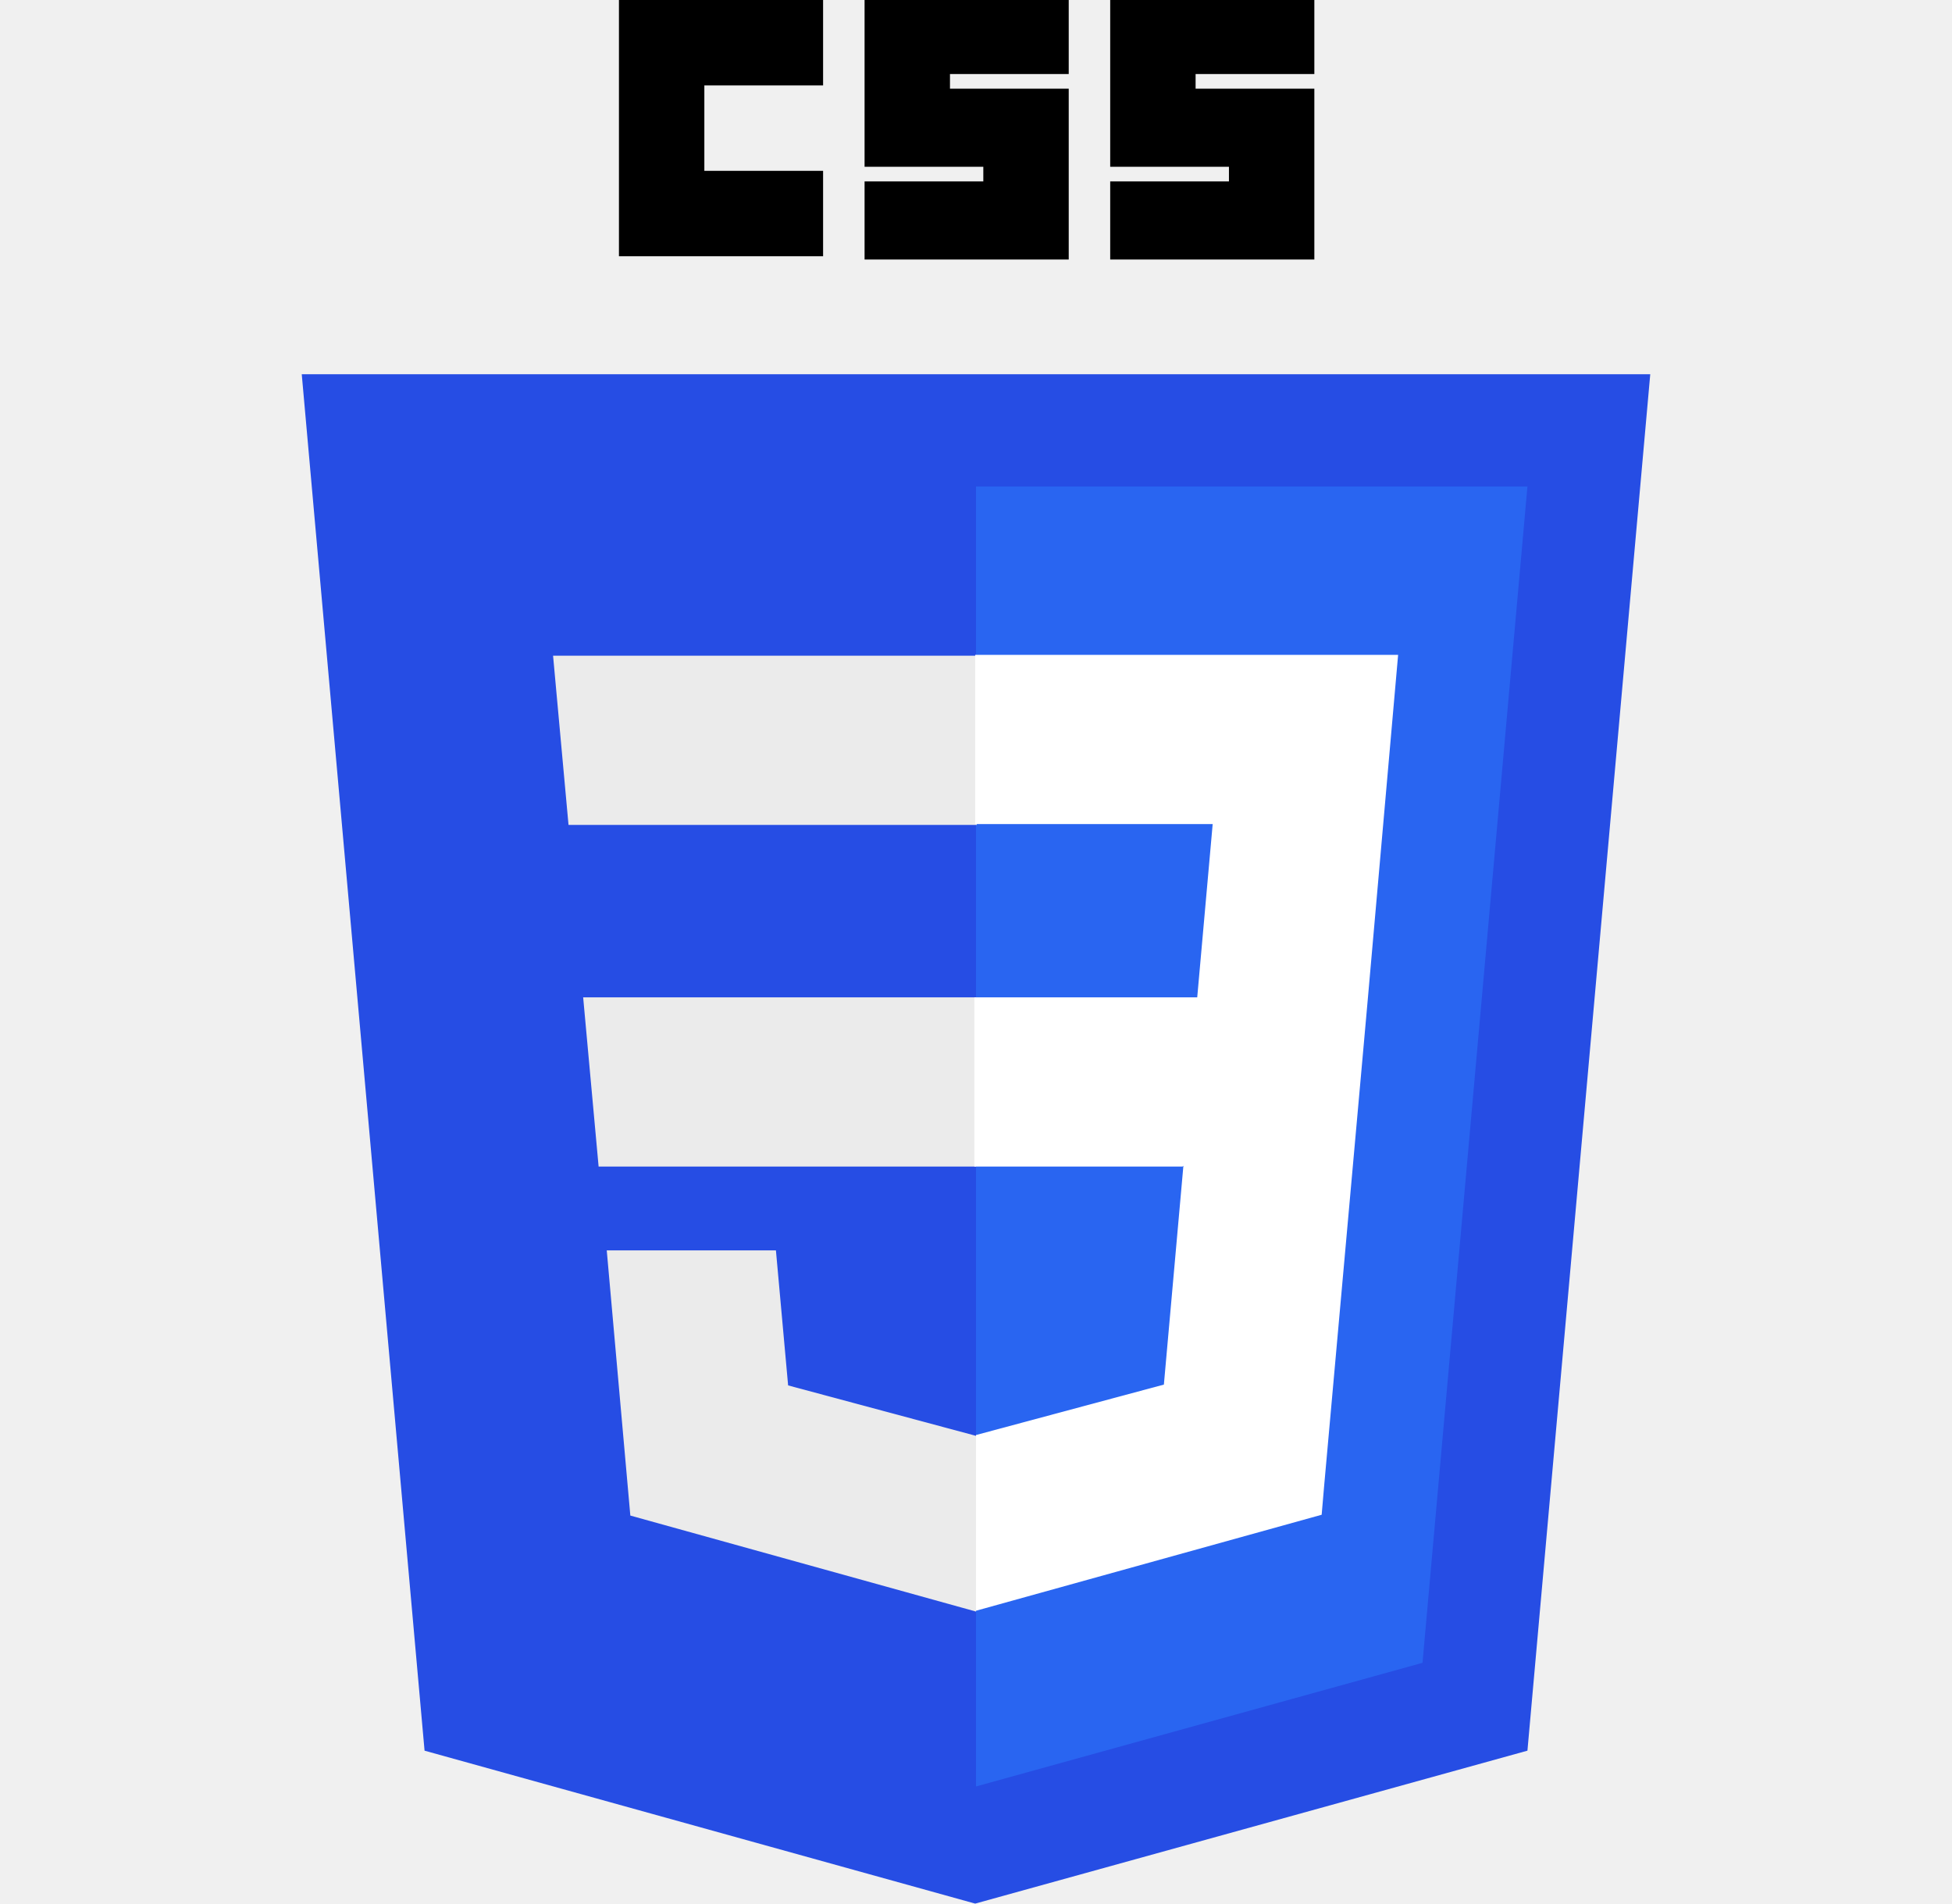
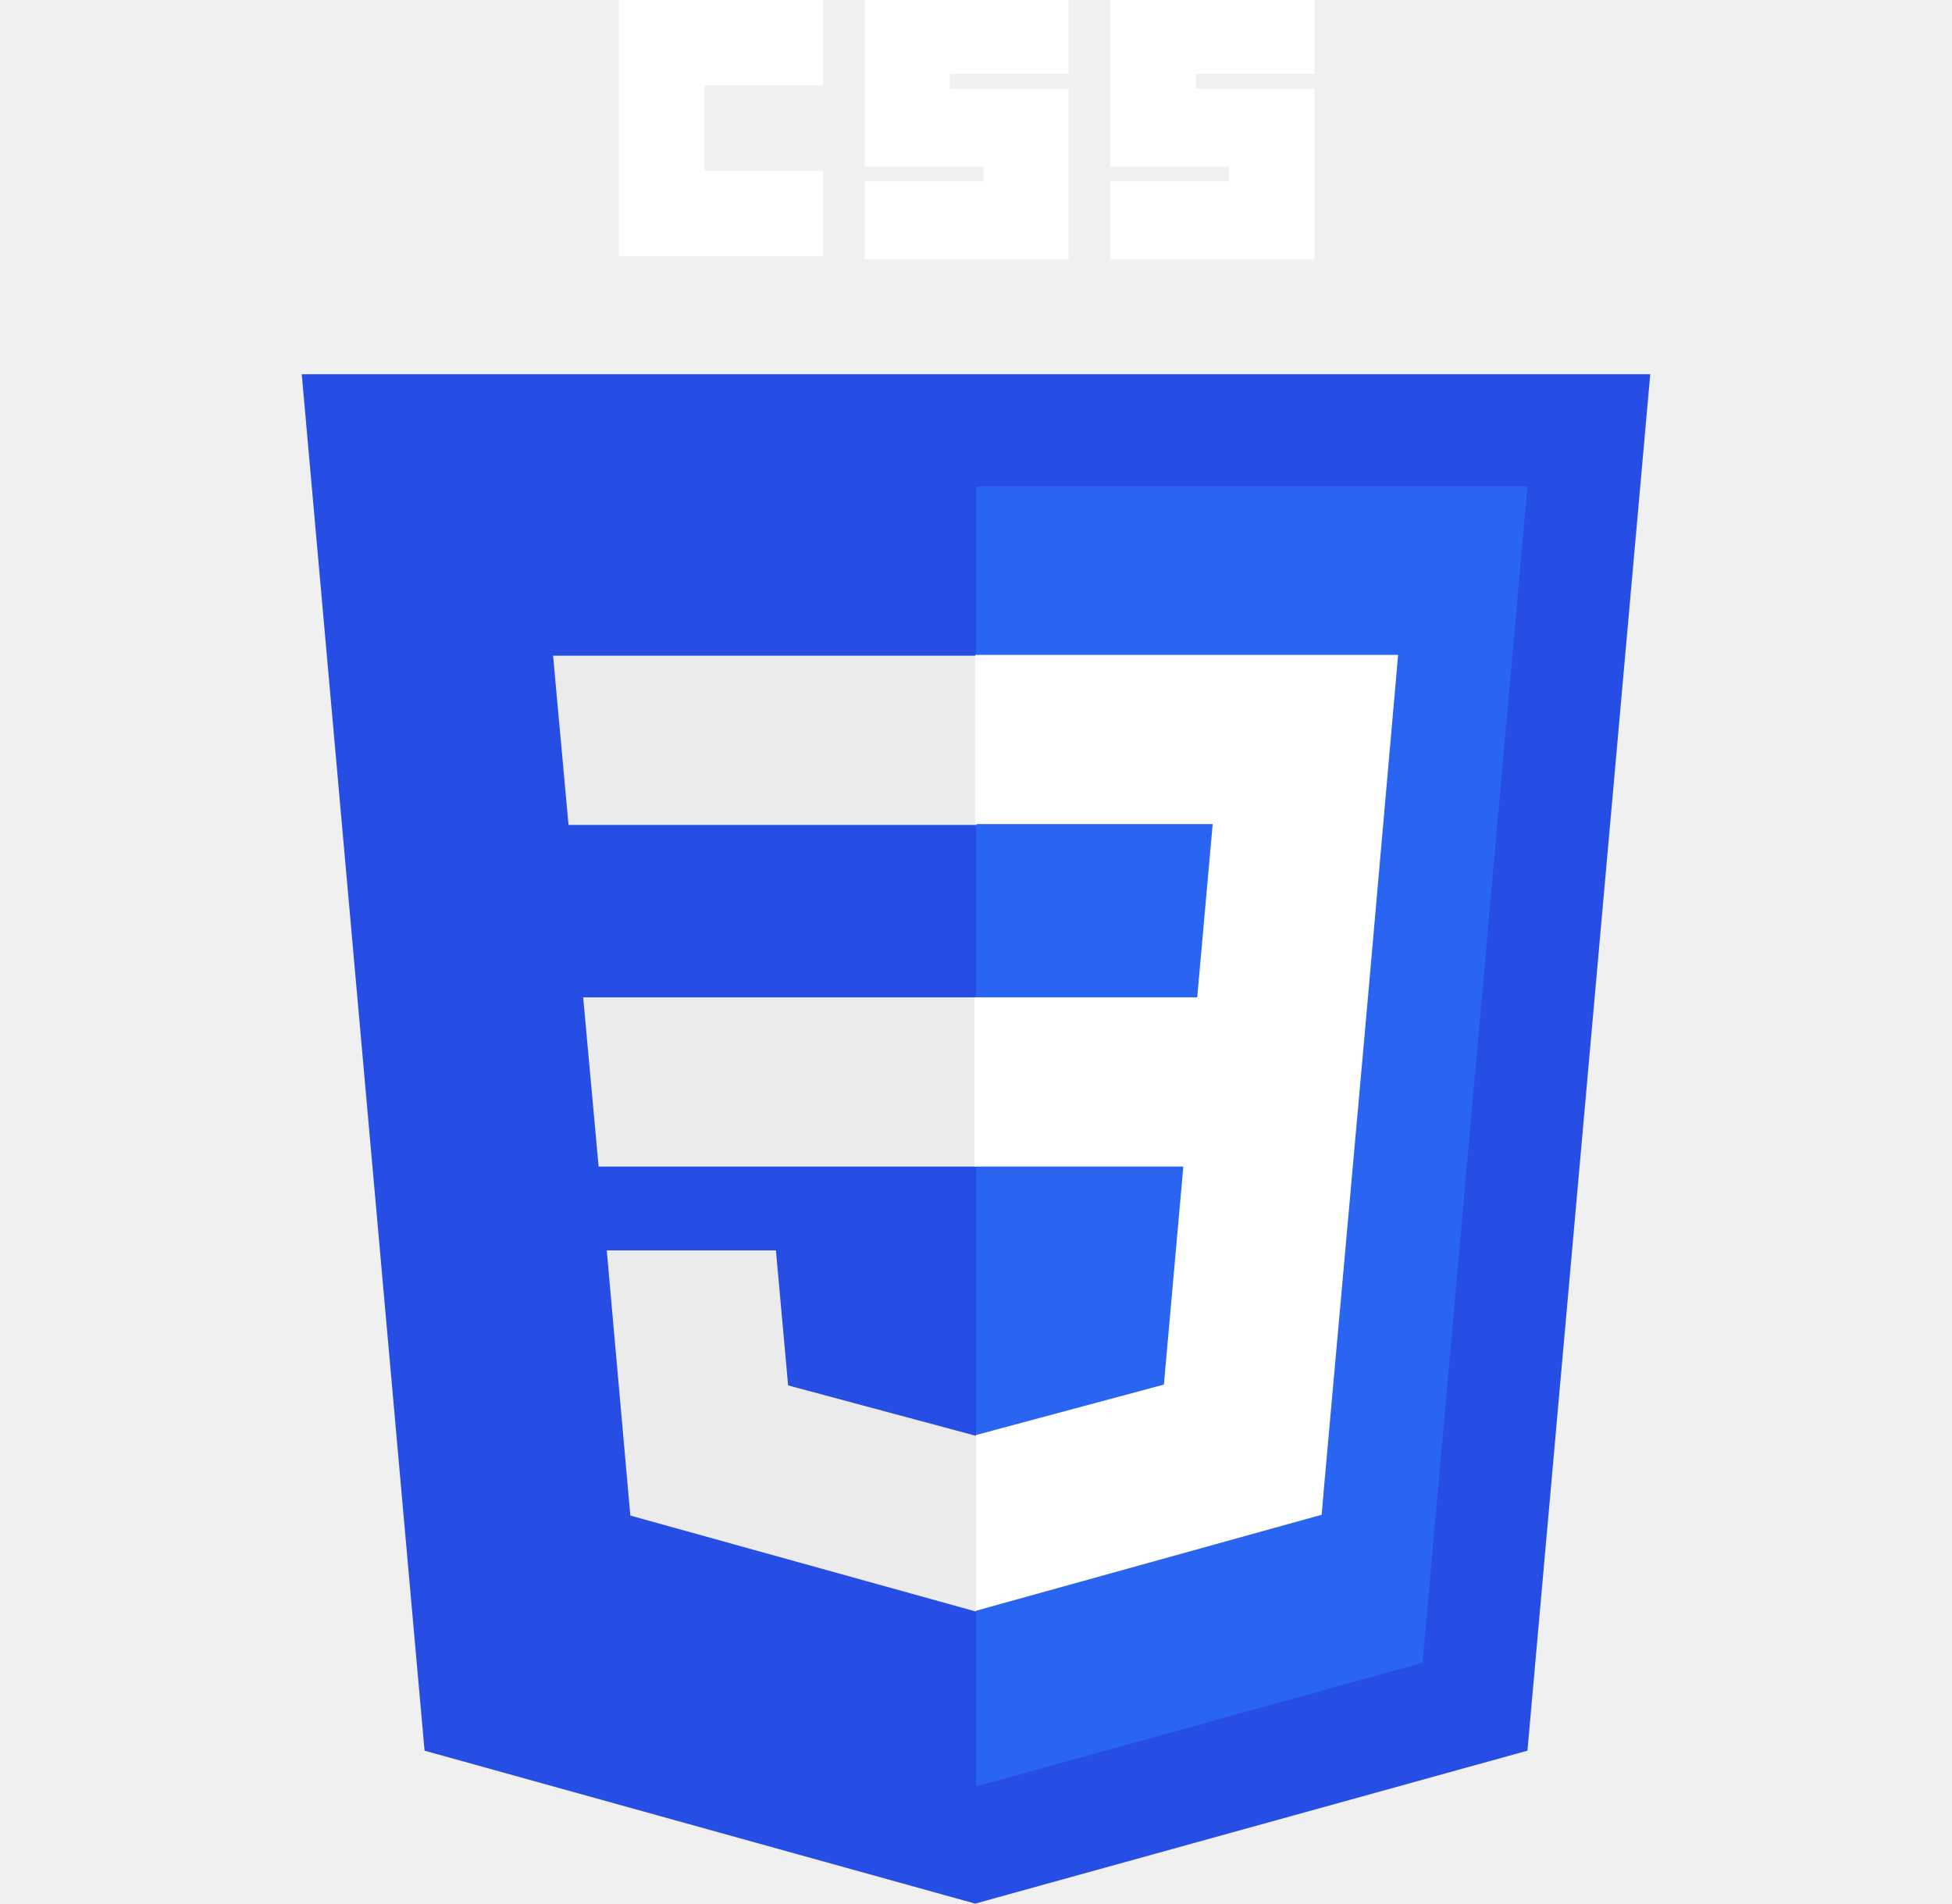
<svg xmlns="http://www.w3.org/2000/svg" id="Layer_1" version="1.1" viewBox="0 0 240 234">
  <defs>
    <style>
      .st0 {
        fill: #264de4;
      }

      .st1 {
        fill: #fff;
      }

      .st2 {
        fill: #ebebeb;
      }

      .st3 {
        fill: #2965f1;
      }
    </style>
  </defs>
  <path class="st0" d="M202.9,46l-15.1,169.2-67.9,18.8-67.7-18.8-15.1-169.2h165.8Z" />
  <path class="st3" d="M174.9,204.4l12.9-144.6h-67.8v159.8l54.9-15.2Z" />
-   <path class="st2" d="M71.7,122.6l1.9,20.8h46.4v-20.8h-48.3ZM120,80.6h-52l1.9,20.8h50.2v-20.8ZM120,198.1v-21.6h0s-23.1-6.2-23.1-6.2l-1.5-16.6h-20.8l2.9,32.6,42.5,11.8h0Z" />
-   <path d="M76.1,0h25.1v10.5h-14.6v10.5h14.6v10.5h-25.1V0ZM106.3,0h25.1v9.1h-14.6v1.8h14.6v21h-25.1v-9.6h14.6v-1.8h-14.6V0ZM136.5,0h25.1v9.1h-14.6v1.8h14.6v21h-25.1v-9.6h14.6v-1.8h-14.6V0Z" />
-   <path class="st1" d="M145.5,143.3l-2.4,26.9-23.1,6.2v21.6l42.5-11.8.3-3.5,4.9-54.6.5-5.6,3.7-42h-52v20.8h29.2l-1.9,21.3h-27.4v20.8h25.6Z" />
+   <path class="st2" d="M71.7,122.6l1.9,20.8h46.4v-20.8s-48.3,0-48.3,0ZM120,80.6h-52l1.9,20.8h50.2v-20.8h-.1ZM120,198.1v-21.6h0l-23.1-6.2-1.5-16.6h-20.8l2.9,32.6,42.5,11.8h0Z" />
+   <path class="st1" d="M76.1,0h25.1v10.5h-14.6v10.5h14.6v10.5h-25.1V0ZM106.3,0h25.1v9.1h-14.6v1.8h14.6v21h-25.1v-9.6h14.6v-1.8h-14.6s0-20.5,0-20.5ZM136.5,0h25.1v9.1h-14.6v1.8h14.6v21h-25.1v-9.6h14.6v-1.8h-14.6V0Z" />
+   <path class="st1" d="M145.5,143.3l-2.4,26.9-23.1,6.2v21.6l42.5-11.8.3-3.5,4.9-54.6.5-5.6,3.7-42h-52v20.8h29.2l-1.9,21.3h-27.4v20.8h25.7Z" />
</svg>
